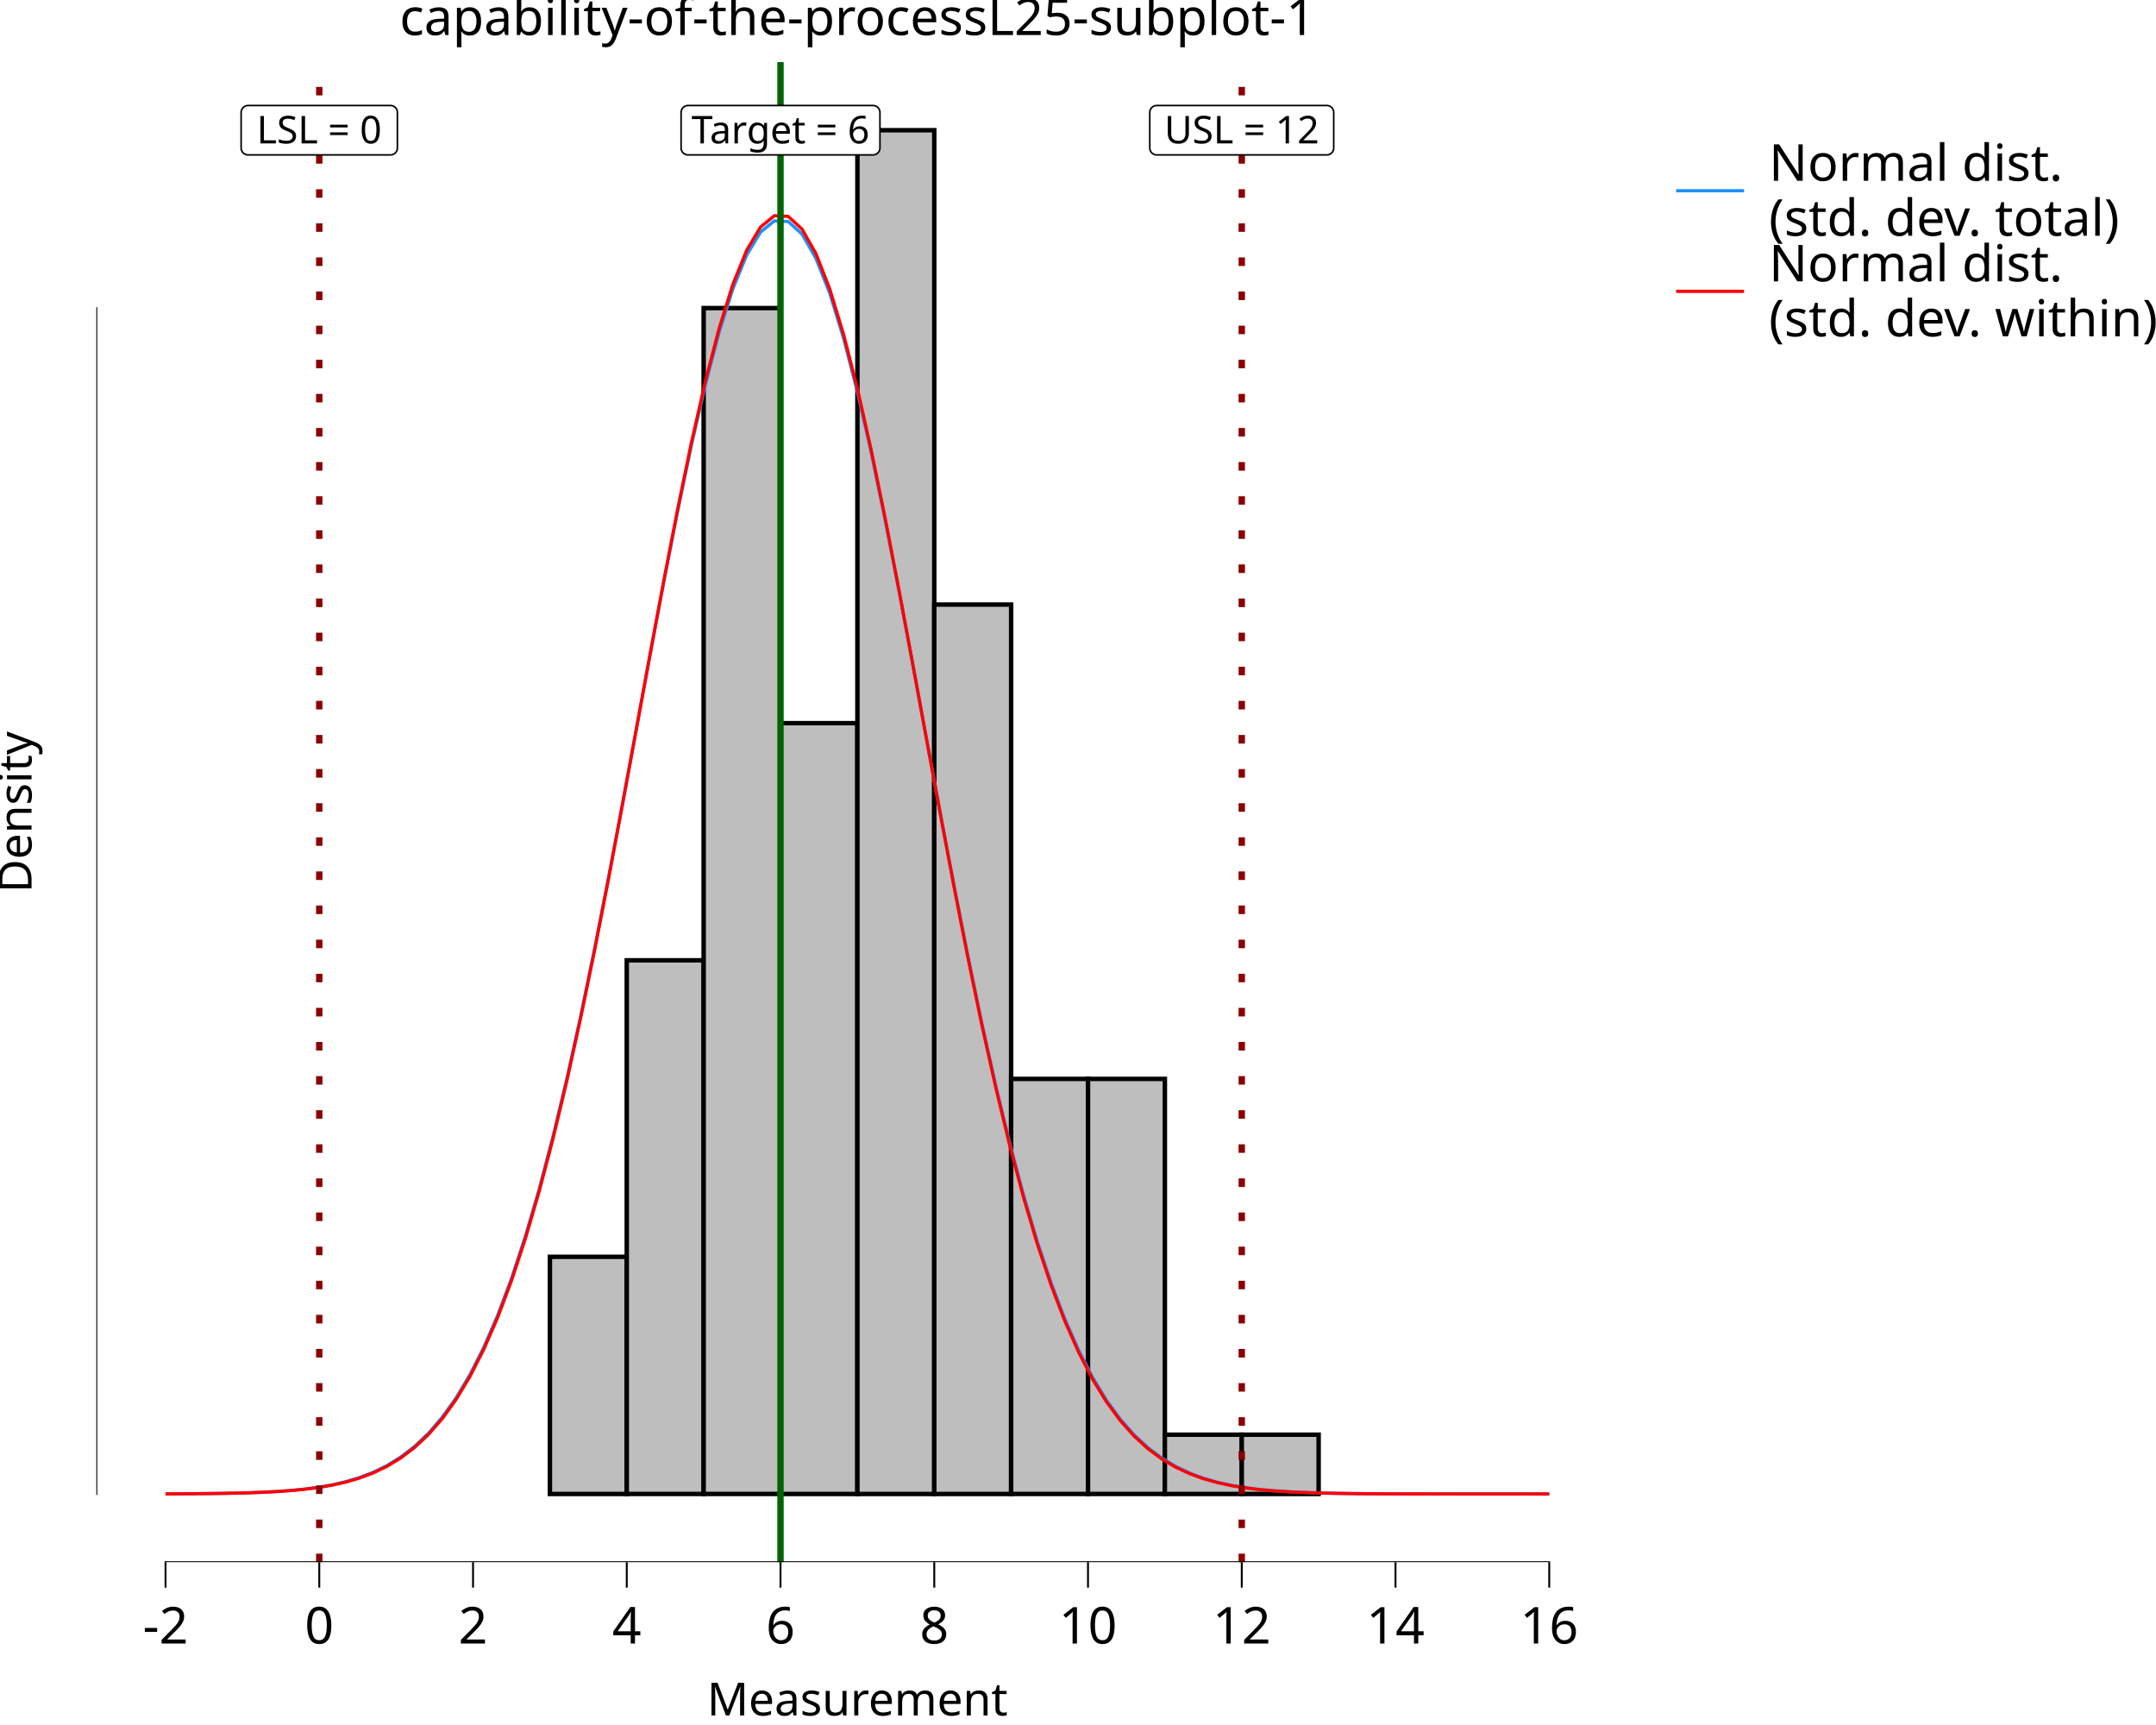
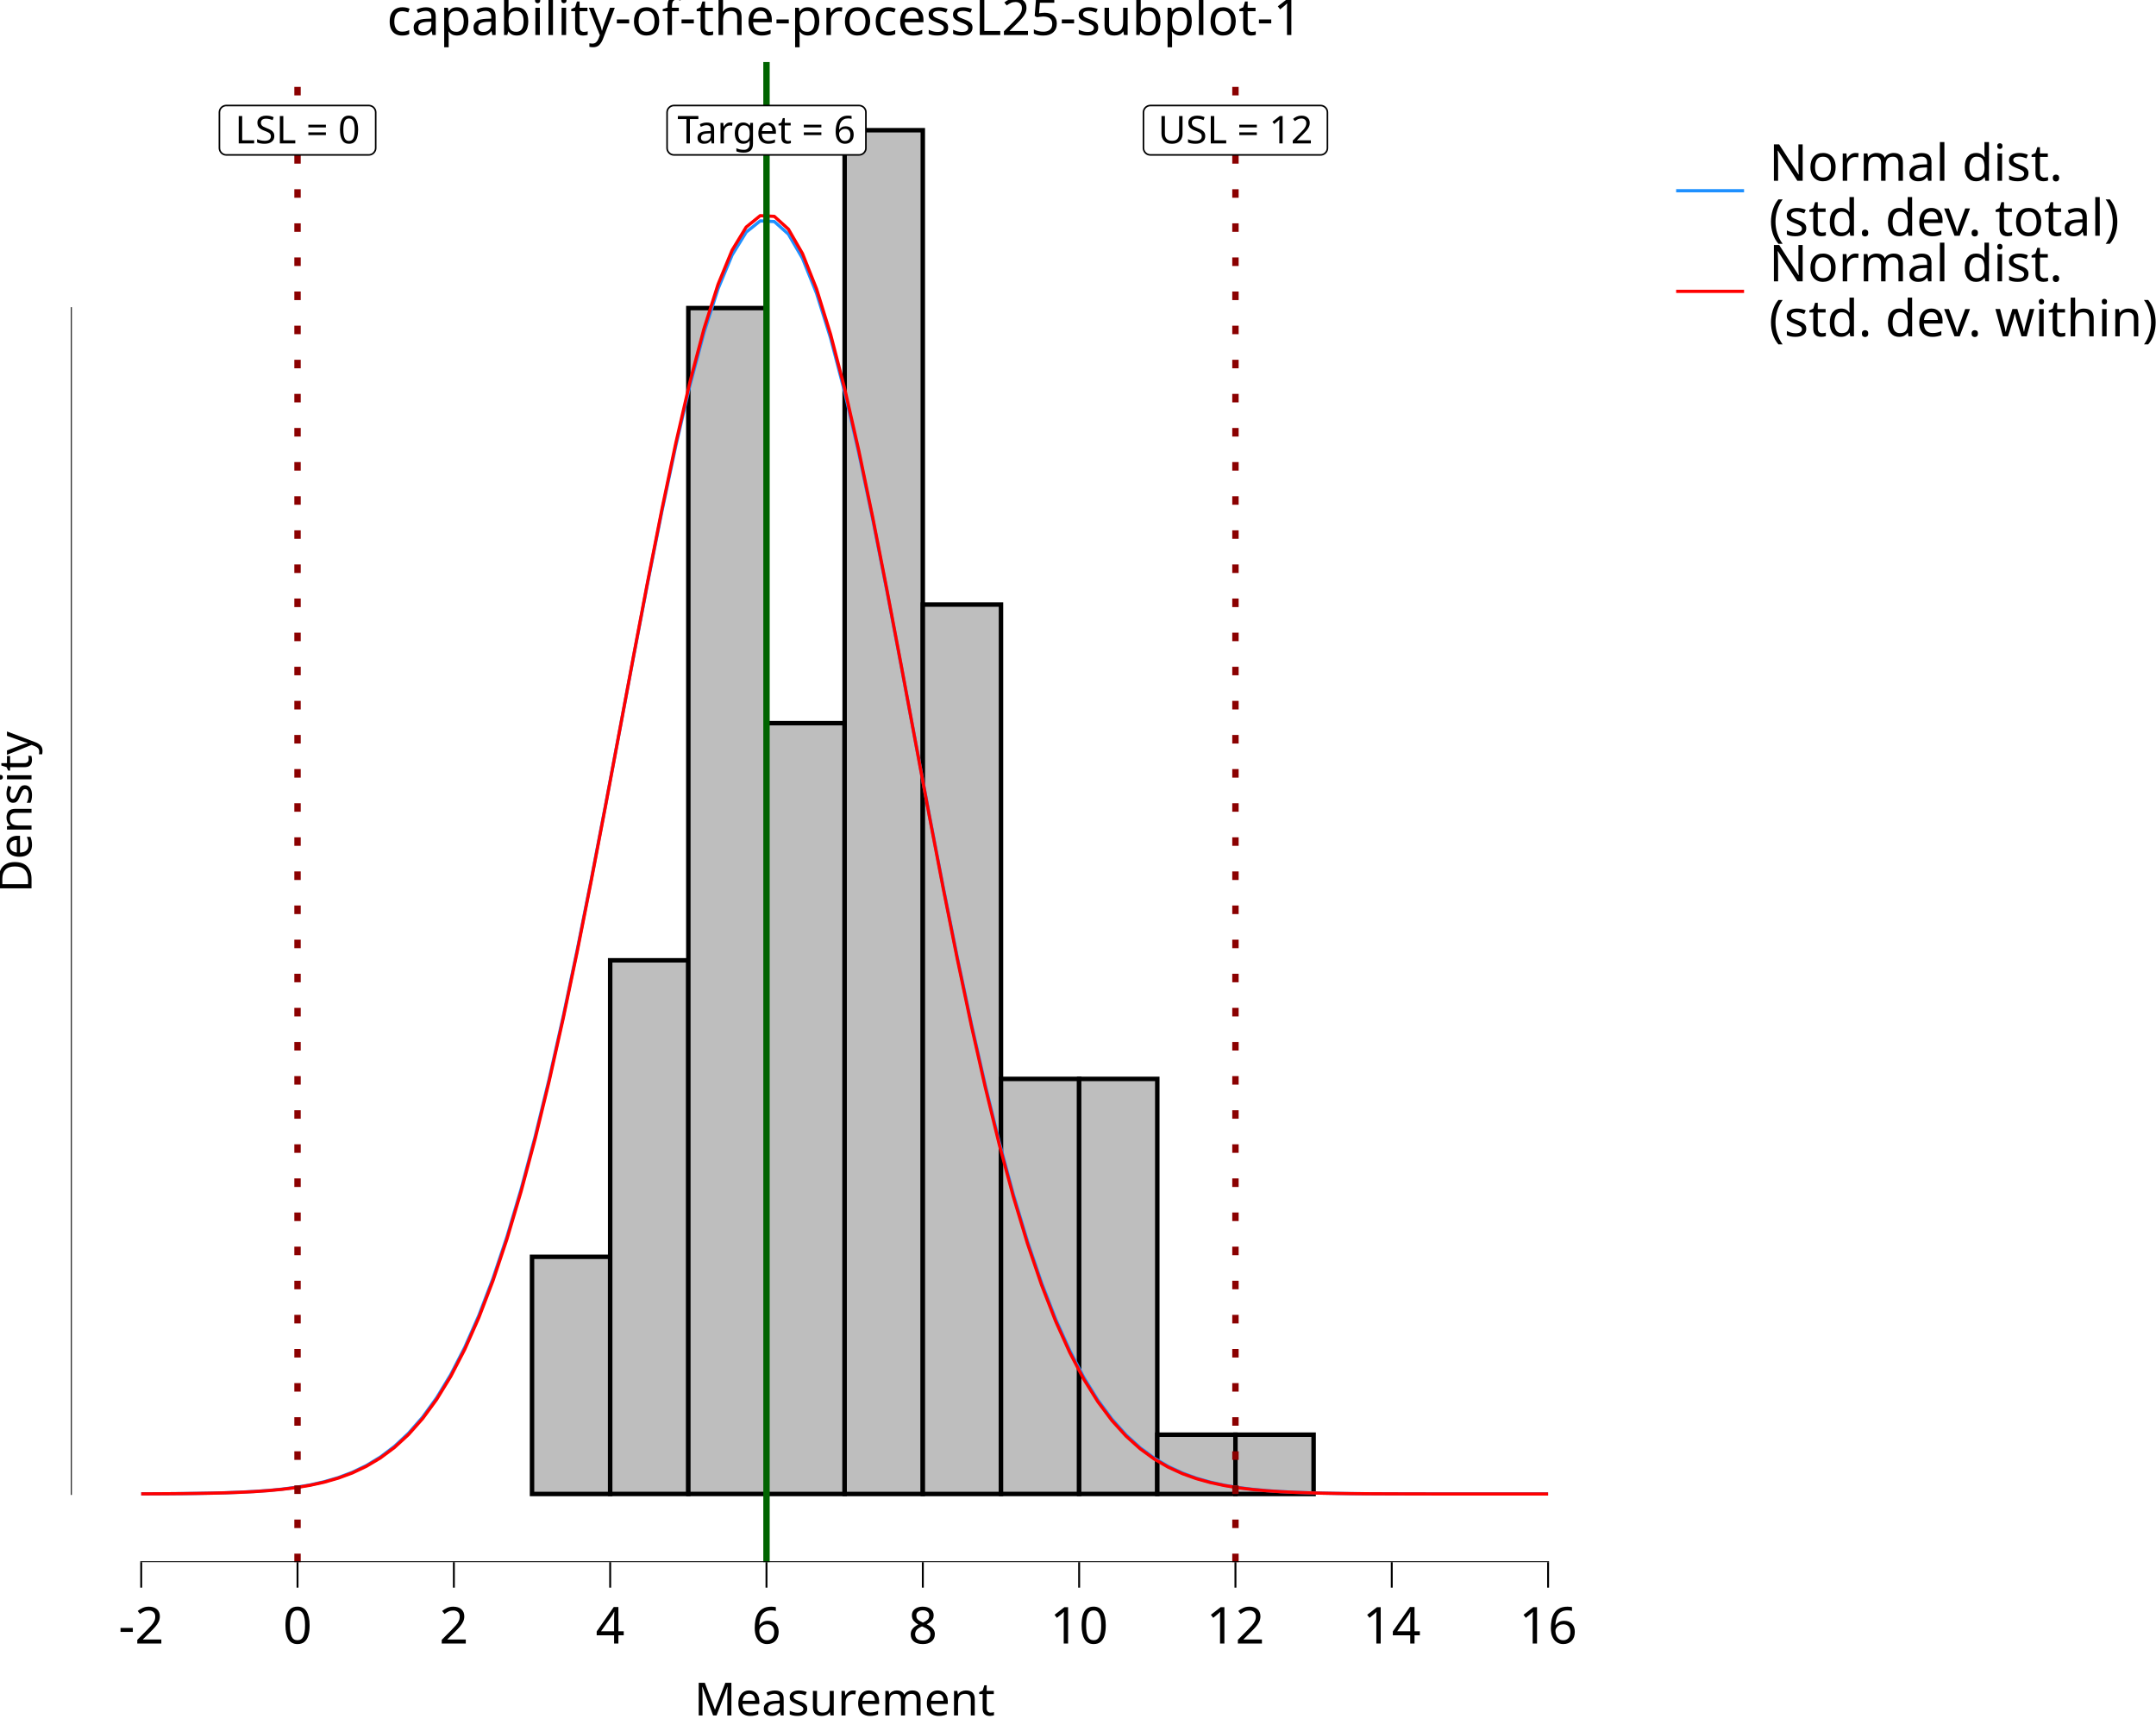
<svg xmlns="http://www.w3.org/2000/svg" class="svglite" data-engine-version="2.0" width="720.00pt" height="576.00pt" viewBox="0 0 720.00 576.00">
  <defs>
    <style type="text/css">
    .svglite line, .svglite polyline, .svglite polygon, .svglite path, .svglite rect, .svglite circle {
      fill: none;
      stroke: #000000;
      stroke-linecap: round;
      stroke-linejoin: round;
      stroke-miterlimit: 10.00;
    }
  </style>
  </defs>
  <rect width="100%" height="100%" style="stroke: none; fill: #FFFFFF;" />
  <defs>
    <clipPath id="cpMC4wMHw3MjAuMDB8MC4wMHw1NzYuMDA=">
      <rect x="0.00" y="0.00" width="720.00" height="576.00" />
    </clipPath>
  </defs>
  <g clip-path="url(#cpMC4wMHw3MjAuMDB8MC4wMHw1NzYuMDA=)">
    <rect x="0.00" y="0.00" width="720.00" height="576.00" style="stroke-width: 10.67; stroke: none;" />
  </g>
  <defs>
-     <clipPath id="cpMzIuMTd8NTQwLjQ4fDIwLjcxfDUyMS42Mw==">
-       <rect x="32.17" y="20.71" width="508.31" height="500.92" />
+     <clipPath id="cpMjMuNjd8NTQwLjQ4fDIwLjcxfDUyMS42Mw==">
+       <rect x="23.67" y="20.71" width="516.81" height="500.92" />
    </clipPath>
  </defs>
-   <g clip-path="url(#cpMzIuMTd8NTQwLjQ4fDIwLjcxfDUyMS42Mw==)">
-     <rect x="32.17" y="20.71" width="508.31" height="500.92" style="stroke-width: 10.67; stroke: none;" />
-     <rect x="55.28" y="498.86" width="25.67" height="0.00" style="stroke-width: 1.49; stroke-linecap: butt; stroke-linejoin: miter; fill: #BEBEBE;" />
-     <rect x="80.95" y="498.86" width="25.67" height="0.00" style="stroke-width: 1.49; stroke-linecap: butt; stroke-linejoin: miter; fill: #BEBEBE;" />
-     <rect x="106.62" y="498.86" width="25.67" height="0.00" style="stroke-width: 1.49; stroke-linecap: butt; stroke-linejoin: miter; fill: #BEBEBE;" />
-     <rect x="132.29" y="498.86" width="25.67" height="0.00" style="stroke-width: 1.49; stroke-linecap: butt; stroke-linejoin: miter; fill: #BEBEBE;" />
-     <rect x="157.97" y="498.86" width="25.67" height="0.00" style="stroke-width: 1.49; stroke-linecap: butt; stroke-linejoin: miter; fill: #BEBEBE;" />
-     <rect x="183.64" y="419.66" width="25.67" height="79.20" style="stroke-width: 1.49; stroke-linecap: butt; stroke-linejoin: miter; fill: #BEBEBE;" />
-     <rect x="209.31" y="320.66" width="25.67" height="178.19" style="stroke-width: 1.49; stroke-linecap: butt; stroke-linejoin: miter; fill: #BEBEBE;" />
-     <rect x="234.98" y="102.87" width="25.67" height="395.98" style="stroke-width: 1.49; stroke-linecap: butt; stroke-linejoin: miter; fill: #BEBEBE;" />
-     <rect x="260.65" y="241.47" width="25.67" height="257.39" style="stroke-width: 1.49; stroke-linecap: butt; stroke-linejoin: miter; fill: #BEBEBE;" />
-     <rect x="286.33" y="43.48" width="25.67" height="455.38" style="stroke-width: 1.49; stroke-linecap: butt; stroke-linejoin: miter; fill: #BEBEBE;" />
-     <rect x="312.00" y="201.87" width="25.67" height="296.99" style="stroke-width: 1.49; stroke-linecap: butt; stroke-linejoin: miter; fill: #BEBEBE;" />
-     <rect x="337.67" y="360.26" width="25.67" height="138.59" style="stroke-width: 1.49; stroke-linecap: butt; stroke-linejoin: miter; fill: #BEBEBE;" />
-     <rect x="363.34" y="360.26" width="25.67" height="138.59" style="stroke-width: 1.49; stroke-linecap: butt; stroke-linejoin: miter; fill: #BEBEBE;" />
-     <rect x="389.01" y="479.06" width="25.67" height="19.80" style="stroke-width: 1.49; stroke-linecap: butt; stroke-linejoin: miter; fill: #BEBEBE;" />
-     <rect x="414.69" y="479.06" width="25.67" height="19.80" style="stroke-width: 1.49; stroke-linecap: butt; stroke-linejoin: miter; fill: #BEBEBE;" />
-     <rect x="440.36" y="498.86" width="25.67" height="0.00" style="stroke-width: 1.49; stroke-linecap: butt; stroke-linejoin: miter; fill: #BEBEBE;" />
-     <rect x="466.03" y="498.86" width="25.67" height="0.00" style="stroke-width: 1.49; stroke-linecap: butt; stroke-linejoin: miter; fill: #BEBEBE;" />
-     <rect x="491.70" y="498.86" width="25.67" height="0.00" style="stroke-width: 1.49; stroke-linecap: butt; stroke-linejoin: miter; fill: #BEBEBE;" />
-     <polyline points="55.28,498.82 59.90,498.80 64.52,498.77 69.14,498.72 73.76,498.66 78.38,498.57 83.00,498.45 87.62,498.27 92.24,498.03 96.87,497.70 101.49,497.25 106.11,496.64 110.73,495.84 115.35,494.78 119.97,493.40 124.59,491.63 129.21,489.37 133.83,486.52 138.45,482.96 143.08,478.57 147.70,473.21 152.32,466.74 156.94,459.01 161.56,449.88 166.18,439.22 170.80,426.91 175.42,412.89 180.04,397.09 184.66,379.51 189.29,360.21 193.91,339.30 198.53,316.94 203.15,293.40 207.77,268.98 212.39,244.07 217.01,219.10 221.63,194.55 226.25,170.95 230.87,148.83 235.50,128.71 240.12,111.09 244.74,96.44 249.36,85.15 253.98,77.51 258.60,73.76 263.22,73.98 267.84,78.17 272.46,86.23 277.08,97.91 281.70,112.91 286.33,130.83 290.95,151.20 295.57,173.51 300.19,197.24 304.81,221.86 309.43,246.85 314.05,271.73 318.67,296.07 323.29,319.49 327.91,341.69 332.54,362.44 337.16,381.55 341.78,398.93 346.40,414.53 351.02,428.36 355.64,440.48 360.26,450.96 364.88,459.93 369.50,467.52 374.12,473.86 378.75,479.11 383.37,483.40 387.99,486.87 392.61,489.65 397.23,491.85 401.85,493.57 406.47,494.91 411.09,495.94 415.71,496.72 420.33,497.30 424.95,497.74 429.58,498.06 434.20,498.29 438.82,498.46 443.44,498.58 448.06,498.67 452.68,498.73 457.30,498.77 461.92,498.80 466.54,498.82 471.16,498.83 475.79,498.84 480.41,498.85 485.03,498.85 489.65,498.85 494.27,498.85 498.89,498.85 503.51,498.86 508.13,498.86 512.75,498.86 517.37,498.86 " style="stroke-width: 1.07; stroke: #1E90FF; stroke-linecap: butt;" />
-     <polyline points="55.28,498.82 59.90,498.80 64.52,498.77 69.14,498.73 73.76,498.67 78.38,498.59 83.00,498.47 87.62,498.30 92.24,498.07 96.87,497.75 101.49,497.31 106.11,496.73 110.73,495.95 115.35,494.92 119.97,493.57 124.59,491.84 129.21,489.62 133.83,486.82 138.45,483.32 143.08,478.99 147.70,473.69 152.32,467.28 156.94,459.61 161.56,450.54 166.18,439.93 170.80,427.66 175.42,413.66 180.04,397.86 184.66,380.27 189.29,360.92 193.91,339.93 198.53,317.47 203.15,293.79 207.77,269.20 212.39,244.10 217.01,218.92 221.63,194.15 226.25,170.31 230.87,147.96 235.50,127.62 240.12,109.81 244.74,94.98 249.36,83.55 253.98,75.83 258.60,72.02 263.22,72.25 267.84,76.50 272.46,84.65 277.08,96.47 281.70,111.65 286.33,129.76 290.95,150.35 295.57,172.90 300.19,196.86 304.81,221.70 309.43,246.90 314.05,271.97 318.67,296.47 323.29,320.03 327.91,342.33 332.54,363.15 337.16,382.31 341.78,399.71 346.40,415.30 351.02,429.11 355.64,441.19 360.26,451.62 364.88,460.53 369.50,468.06 374.12,474.34 378.75,479.52 383.37,483.75 387.99,487.17 392.61,489.90 397.23,492.05 401.85,493.74 406.47,495.04 411.09,496.04 415.71,496.80 420.33,497.37 424.95,497.79 429.58,498.10 434.20,498.32 438.82,498.48 443.44,498.60 448.06,498.68 452.68,498.74 457.30,498.78 461.92,498.80 466.54,498.82 471.16,498.83 475.79,498.84 480.41,498.85 485.03,498.85 489.65,498.85 494.27,498.85 498.89,498.85 503.51,498.86 508.13,498.86 512.75,498.86 517.37,498.86 " style="stroke-width: 1.07; stroke: #FF0000; stroke-linecap: butt;" />
-     <line x1="260.65" y1="521.63" x2="260.65" y2="20.71" style="stroke-width: 2.13; stroke: #006400; stroke-linecap: butt;" />
-     <line x1="106.62" y1="521.63" x2="106.62" y2="20.71" style="stroke-width: 2.13; stroke: #8B0000; stroke-dasharray: 2.85,8.54; stroke-linecap: butt;" />
-     <line x1="414.69" y1="521.63" x2="414.69" y2="20.71" style="stroke-width: 2.13; stroke: #8B0000; stroke-dasharray: 2.85,8.54; stroke-linecap: butt;" />
-     <polygon points="229.76,51.72 291.55,51.72 291.46,51.72 291.83,51.71 292.19,51.63 292.54,51.50 292.86,51.32 293.15,51.08 293.39,50.80 293.59,50.49 293.74,50.15 293.83,49.79 293.86,49.42 293.86,49.42 293.86,37.53 293.86,37.53 293.83,37.17 293.74,36.80 293.59,36.46 293.39,36.15 293.15,35.87 292.86,35.64 292.54,35.45 292.19,35.32 291.83,35.25 291.55,35.23 229.76,35.23 230.03,35.25 229.66,35.23 229.29,35.28 228.94,35.38 228.60,35.54 228.30,35.75 228.03,36.01 227.81,36.30 227.64,36.63 227.52,36.98 227.46,37.35 227.45,37.53 227.45,49.42 227.46,49.23 227.46,49.60 227.52,49.97 227.64,50.32 227.81,50.65 228.03,50.95 228.30,51.20 228.60,51.42 228.94,51.57 229.29,51.68 229.66,51.72 " style="stroke-width: 0.53; fill: #FFFFFF;" />
-     <text x="260.65" y="47.88" text-anchor="middle" style="font-size: 12.80px; font-family: sans;" textLength="58.72px" lengthAdjust="spacingAndGlyphs">Target = 6</text>
-     <polygon points="82.83,51.72 130.41,51.72 130.32,51.72 130.69,51.71 131.05,51.63 131.40,51.50 131.72,51.32 132.01,51.08 132.25,50.80 132.45,50.49 132.60,50.15 132.68,49.79 132.71,49.42 132.71,49.42 132.71,37.53 132.71,37.53 132.68,37.17 132.60,36.80 132.45,36.46 132.25,36.15 132.01,35.87 131.72,35.64 131.40,35.45 131.05,35.32 130.69,35.25 130.41,35.23 82.83,35.23 83.11,35.25 82.74,35.23 82.37,35.28 82.02,35.38 81.68,35.54 81.38,35.75 81.11,36.01 80.89,36.30 80.71,36.63 80.60,36.98 80.54,37.35 80.53,37.53 80.53,49.42 80.54,49.23 80.54,49.60 80.60,49.97 80.71,50.32 80.89,50.65 81.11,50.95 81.38,51.20 81.68,51.42 82.02,51.57 82.37,51.68 82.74,51.72 " style="stroke-width: 0.53; fill: #FFFFFF;" />
-     <text x="106.62" y="47.88" text-anchor="middle" style="font-size: 12.80px; font-family: sans;" textLength="44.50px" lengthAdjust="spacingAndGlyphs">LSL = 0</text>
-     <polygon points="386.27,51.72 443.10,51.72 443.01,51.72 443.38,51.71 443.74,51.63 444.09,51.50 444.41,51.32 444.70,51.08 444.94,50.80 445.14,50.49 445.28,50.15 445.37,49.79 445.40,49.42 445.40,49.42 445.40,37.53 445.40,37.53 445.37,37.17 445.28,36.80 445.14,36.46 444.94,36.15 444.70,35.87 444.41,35.64 444.09,35.45 443.74,35.32 443.38,35.25 443.10,35.23 386.27,35.23 386.55,35.25 386.18,35.23 385.81,35.28 385.46,35.38 385.12,35.54 384.82,35.75 384.55,36.01 384.33,36.30 384.15,36.63 384.04,36.98 383.98,37.35 383.97,37.53 383.97,49.42 383.98,49.23 383.98,49.60 384.04,49.97 384.15,50.32 384.33,50.65 384.55,50.95 384.82,51.20 385.12,51.42 385.46,51.57 385.81,51.68 386.18,51.72 " style="stroke-width: 0.53; fill: #FFFFFF;" />
-     <text x="414.69" y="47.88" text-anchor="middle" style="font-size: 12.80px; font-family: sans;" textLength="53.75px" lengthAdjust="spacingAndGlyphs">USL = 12</text>
-     <line x1="54.96" y1="521.63" x2="517.69" y2="521.63" style="stroke-width: 0.64; stroke-linecap: butt;" />
-     <line x1="32.17" y1="499.18" x2="32.17" y2="102.56" style="stroke-width: 0.64; stroke-linecap: butt;" />
-     <rect x="32.17" y="20.71" width="508.31" height="500.92" style="stroke-width: 0.00; stroke: none;" />
+   <g clip-path="url(#cpMjMuNjd8NTQwLjQ4fDIwLjcxfDUyMS42Mw==)">
+     <rect x="23.67" y="20.71" width="516.81" height="500.92" style="stroke-width: 10.67; stroke: none;" />
+     <rect x="47.16" y="498.86" width="26.10" height="0.00" style="stroke-width: 1.49; stroke-linecap: butt; stroke-linejoin: miter; fill: #BEBEBE;" />
+     <rect x="73.26" y="498.86" width="26.10" height="0.00" style="stroke-width: 1.49; stroke-linecap: butt; stroke-linejoin: miter; fill: #BEBEBE;" />
+     <rect x="99.36" y="498.86" width="26.10" height="0.00" style="stroke-width: 1.49; stroke-linecap: butt; stroke-linejoin: miter; fill: #BEBEBE;" />
+     <rect x="125.46" y="498.86" width="26.10" height="0.00" style="stroke-width: 1.49; stroke-linecap: butt; stroke-linejoin: miter; fill: #BEBEBE;" />
+     <rect x="151.57" y="498.86" width="26.10" height="0.00" style="stroke-width: 1.49; stroke-linecap: butt; stroke-linejoin: miter; fill: #BEBEBE;" />
+     <rect x="177.67" y="419.66" width="26.10" height="79.20" style="stroke-width: 1.49; stroke-linecap: butt; stroke-linejoin: miter; fill: #BEBEBE;" />
+     <rect x="203.77" y="320.66" width="26.10" height="178.19" style="stroke-width: 1.49; stroke-linecap: butt; stroke-linejoin: miter; fill: #BEBEBE;" />
+     <rect x="229.87" y="102.87" width="26.10" height="395.98" style="stroke-width: 1.49; stroke-linecap: butt; stroke-linejoin: miter; fill: #BEBEBE;" />
+     <rect x="255.97" y="241.47" width="26.10" height="257.39" style="stroke-width: 1.49; stroke-linecap: butt; stroke-linejoin: miter; fill: #BEBEBE;" />
+     <rect x="282.07" y="43.48" width="26.10" height="455.38" style="stroke-width: 1.49; stroke-linecap: butt; stroke-linejoin: miter; fill: #BEBEBE;" />
+     <rect x="308.18" y="201.87" width="26.10" height="296.99" style="stroke-width: 1.49; stroke-linecap: butt; stroke-linejoin: miter; fill: #BEBEBE;" />
+     <rect x="334.28" y="360.26" width="26.10" height="138.59" style="stroke-width: 1.49; stroke-linecap: butt; stroke-linejoin: miter; fill: #BEBEBE;" />
+     <rect x="360.38" y="360.26" width="26.10" height="138.59" style="stroke-width: 1.49; stroke-linecap: butt; stroke-linejoin: miter; fill: #BEBEBE;" />
+     <rect x="386.48" y="479.06" width="26.10" height="19.80" style="stroke-width: 1.49; stroke-linecap: butt; stroke-linejoin: miter; fill: #BEBEBE;" />
+     <rect x="412.58" y="479.06" width="26.10" height="19.80" style="stroke-width: 1.49; stroke-linecap: butt; stroke-linejoin: miter; fill: #BEBEBE;" />
+     <rect x="438.68" y="498.86" width="26.10" height="0.00" style="stroke-width: 1.49; stroke-linecap: butt; stroke-linejoin: miter; fill: #BEBEBE;" />
+     <rect x="464.78" y="498.86" width="26.10" height="0.00" style="stroke-width: 1.49; stroke-linecap: butt; stroke-linejoin: miter; fill: #BEBEBE;" />
+     <rect x="490.89" y="498.86" width="26.10" height="0.00" style="stroke-width: 1.49; stroke-linecap: butt; stroke-linejoin: miter; fill: #BEBEBE;" />
+     <polyline points="47.16,498.82 51.86,498.80 56.56,498.77 61.25,498.72 65.95,498.66 70.65,498.57 75.35,498.45 80.05,498.27 84.75,498.03 89.44,497.70 94.14,497.25 98.84,496.64 103.54,495.84 108.24,494.78 112.94,493.40 117.63,491.63 122.33,489.37 127.03,486.52 131.73,482.96 136.43,478.57 141.13,473.21 145.82,466.74 150.52,459.01 155.22,449.88 159.92,439.22 164.62,426.91 169.32,412.89 174.01,397.09 178.71,379.51 183.41,360.21 188.11,339.30 192.81,316.94 197.50,293.40 202.20,268.98 206.90,244.07 211.60,219.10 216.30,194.55 221.00,170.95 225.69,148.83 230.39,128.71 235.09,111.09 239.79,96.44 244.49,85.15 249.19,77.51 253.88,73.76 258.58,73.98 263.28,78.17 267.98,86.23 272.68,97.91 277.38,112.91 282.07,130.83 286.77,151.20 291.47,173.51 296.17,197.24 300.87,221.86 305.57,246.85 310.26,271.73 314.96,296.07 319.66,319.49 324.36,341.69 329.06,362.44 333.75,381.55 338.45,398.93 343.15,414.53 347.85,428.36 352.55,440.48 357.25,450.96 361.94,459.93 366.64,467.52 371.34,473.86 376.04,479.11 380.74,483.40 385.44,486.87 390.13,489.65 394.83,491.85 399.53,493.57 404.23,494.91 408.93,495.94 413.63,496.72 418.32,497.30 423.02,497.74 427.72,498.06 432.42,498.29 437.12,498.46 441.82,498.58 446.51,498.67 451.21,498.73 455.91,498.77 460.61,498.80 465.31,498.82 470.01,498.83 474.70,498.84 479.40,498.85 484.10,498.85 488.80,498.85 493.50,498.85 498.19,498.85 502.89,498.86 507.59,498.86 512.29,498.86 516.99,498.86 " style="stroke-width: 1.07; stroke: #1E90FF; stroke-linecap: butt;" />
+     <polyline points="47.16,498.82 51.86,498.80 56.56,498.77 61.25,498.73 65.95,498.67 70.65,498.59 75.35,498.47 80.05,498.30 84.75,498.07 89.44,497.75 94.14,497.31 98.84,496.73 103.54,495.95 108.24,494.92 112.94,493.57 117.63,491.84 122.33,489.62 127.03,486.82 131.73,483.32 136.43,478.99 141.13,473.69 145.82,467.28 150.52,459.61 155.22,450.54 159.92,439.93 164.62,427.66 169.32,413.66 174.01,397.86 178.71,380.27 183.41,360.92 188.11,339.93 192.81,317.47 197.50,293.79 202.20,269.20 206.90,244.10 211.60,218.92 216.30,194.15 221.00,170.31 225.69,147.96 230.39,127.62 235.09,109.81 239.79,94.98 244.49,83.55 249.19,75.83 253.88,72.02 258.58,72.25 263.28,76.50 267.98,84.65 272.68,96.47 277.38,111.65 282.07,129.76 286.77,150.35 291.47,172.90 296.17,196.86 300.87,221.70 305.57,246.90 310.26,271.97 314.96,296.47 319.66,320.03 324.36,342.33 329.06,363.15 333.75,382.31 338.45,399.71 343.15,415.30 347.85,429.11 352.55,441.19 357.25,451.62 361.94,460.53 366.64,468.06 371.34,474.34 376.04,479.52 380.74,483.75 385.44,487.17 390.13,489.90 394.83,492.05 399.53,493.74 404.23,495.04 408.93,496.04 413.63,496.80 418.32,497.37 423.02,497.79 427.72,498.10 432.42,498.32 437.12,498.48 441.82,498.60 446.51,498.68 451.21,498.74 455.91,498.78 460.61,498.80 465.31,498.82 470.01,498.83 474.70,498.84 479.40,498.85 484.10,498.85 488.80,498.85 493.50,498.85 498.19,498.85 502.89,498.86 507.59,498.86 512.29,498.86 516.99,498.86 " style="stroke-width: 1.07; stroke: #FF0000; stroke-linecap: butt;" />
+     <line x1="255.97" y1="521.63" x2="255.97" y2="20.71" style="stroke-width: 2.13; stroke: #006400; stroke-linecap: butt;" />
+     <line x1="99.36" y1="521.63" x2="99.36" y2="20.71" style="stroke-width: 2.13; stroke: #8B0000; stroke-dasharray: 2.85,8.54; stroke-linecap: butt;" />
+     <line x1="412.58" y1="521.63" x2="412.58" y2="20.71" style="stroke-width: 2.13; stroke: #8B0000; stroke-dasharray: 2.85,8.54; stroke-linecap: butt;" />
+     <polygon points="225.07,51.72 286.87,51.72 286.78,51.72 287.15,51.71 287.51,51.63 287.86,51.50 288.18,51.32 288.47,51.08 288.71,50.80 288.91,50.49 289.06,50.15 289.15,49.79 289.17,49.42 289.17,49.42 289.17,37.53 289.17,37.53 289.15,37.17 289.06,36.80 288.91,36.46 288.71,36.15 288.47,35.87 288.18,35.64 287.86,35.45 287.51,35.32 287.15,35.25 286.87,35.23 225.07,35.23 225.35,35.25 224.98,35.23 224.61,35.28 224.26,35.38 223.92,35.54 223.62,35.75 223.35,36.01 223.13,36.30 222.95,36.63 222.84,36.98 222.78,37.35 222.77,37.53 222.77,49.42 222.78,49.23 222.78,49.60 222.84,49.97 222.95,50.32 223.13,50.65 223.35,50.95 223.62,51.20 223.92,51.42 224.26,51.57 224.61,51.68 224.98,51.72 " style="stroke-width: 0.53; fill: #FFFFFF;" />
+     <text x="255.97" y="47.88" text-anchor="middle" style="font-size: 12.80px; font-family: sans;" textLength="58.72px" lengthAdjust="spacingAndGlyphs">Target = 6</text>
+     <polygon points="75.57,51.72 123.15,51.72 123.06,51.72 123.43,51.71 123.79,51.63 124.14,51.50 124.46,51.32 124.75,51.08 124.99,50.80 125.19,50.49 125.34,50.15 125.43,49.79 125.46,49.42 125.46,49.42 125.46,37.53 125.46,37.53 125.43,37.17 125.34,36.80 125.19,36.46 124.99,36.15 124.75,35.87 124.46,35.64 124.14,35.45 123.79,35.32 123.43,35.25 123.15,35.23 75.57,35.23 75.85,35.25 75.48,35.23 75.11,35.28 74.76,35.38 74.42,35.54 74.12,35.75 73.85,36.01 73.63,36.30 73.45,36.63 73.34,36.98 73.28,37.35 73.27,37.53 73.27,49.42 73.28,49.23 73.28,49.60 73.34,49.97 73.45,50.32 73.63,50.65 73.85,50.95 74.12,51.20 74.42,51.42 74.76,51.57 75.11,51.68 75.48,51.72 " style="stroke-width: 0.53; fill: #FFFFFF;" />
+     <text x="99.36" y="47.88" text-anchor="middle" style="font-size: 12.80px; font-family: sans;" textLength="44.50px" lengthAdjust="spacingAndGlyphs">LSL = 0</text>
+     <polygon points="384.17,51.72 440.99,51.72 440.90,51.72 441.27,51.71 441.64,51.63 441.98,51.50 442.30,51.32 442.59,51.08 442.84,50.80 443.04,50.49 443.18,50.15 443.27,49.79 443.30,49.42 443.30,49.42 443.30,37.53 443.30,37.53 443.27,37.17 443.18,36.80 443.04,36.46 442.84,36.15 442.59,35.87 442.30,35.64 441.98,35.45 441.64,35.32 441.27,35.25 440.99,35.23 384.17,35.23 384.45,35.25 384.08,35.23 383.71,35.28 383.35,35.38 383.02,35.54 382.71,35.75 382.44,36.01 382.22,36.30 382.05,36.63 381.93,36.98 381.87,37.35 381.86,37.53 381.86,49.42 381.87,49.23 381.87,49.60 381.93,49.97 382.05,50.32 382.22,50.65 382.44,50.95 382.71,51.20 383.02,51.42 383.35,51.57 383.71,51.68 384.08,51.72 " style="stroke-width: 0.53; fill: #FFFFFF;" />
+     <text x="412.58" y="47.88" text-anchor="middle" style="font-size: 12.80px; font-family: sans;" textLength="53.75px" lengthAdjust="spacingAndGlyphs">USL = 12</text>
+     <line x1="46.84" y1="521.63" x2="517.31" y2="521.63" style="stroke-width: 0.64; stroke-linecap: butt;" />
+     <line x1="23.67" y1="499.18" x2="23.67" y2="102.56" style="stroke-width: 0.64; stroke-linecap: butt;" />
+     <rect x="23.67" y="20.71" width="516.81" height="500.92" style="stroke-width: 0.00; stroke: none;" />
  </g>
  <g clip-path="url(#cpMC4wMHw3MjAuMDB8MC4wMHw1NzYuMDA=)">
-     <polyline points="32.17,521.63 32.17,20.71 " style="stroke-width: 0.00; stroke: none; stroke-linecap: butt;" />
-     <polyline points="32.17,521.63 540.48,521.63 " style="stroke-width: 0.00; stroke: none; stroke-linecap: butt;" />
-     <polyline points="55.28,530.13 55.28,521.63 " style="stroke-width: 0.64; stroke-linecap: butt;" />
-     <polyline points="106.62,530.13 106.62,521.63 " style="stroke-width: 0.64; stroke-linecap: butt;" />
-     <polyline points="157.97,530.13 157.97,521.63 " style="stroke-width: 0.64; stroke-linecap: butt;" />
-     <polyline points="209.31,530.13 209.31,521.63 " style="stroke-width: 0.64; stroke-linecap: butt;" />
-     <polyline points="260.65,530.13 260.65,521.63 " style="stroke-width: 0.64; stroke-linecap: butt;" />
-     <polyline points="312.00,530.13 312.00,521.63 " style="stroke-width: 0.64; stroke-linecap: butt;" />
-     <polyline points="363.34,530.13 363.34,521.63 " style="stroke-width: 0.64; stroke-linecap: butt;" />
-     <polyline points="414.69,530.13 414.69,521.63 " style="stroke-width: 0.64; stroke-linecap: butt;" />
-     <polyline points="466.03,530.13 466.03,521.63 " style="stroke-width: 0.64; stroke-linecap: butt;" />
-     <polyline points="517.37,530.13 517.37,521.63 " style="stroke-width: 0.64; stroke-linecap: butt;" />
-     <text x="55.28" y="548.80" text-anchor="middle" style="font-size: 17.00px; font-family: sans;" textLength="15.12px" lengthAdjust="spacingAndGlyphs">-2</text>
-     <text x="106.62" y="548.80" text-anchor="middle" style="font-size: 17.00px; font-family: sans;" textLength="9.46px" lengthAdjust="spacingAndGlyphs">0</text>
-     <text x="157.97" y="548.80" text-anchor="middle" style="font-size: 17.00px; font-family: sans;" textLength="9.46px" lengthAdjust="spacingAndGlyphs">2</text>
-     <text x="209.31" y="548.80" text-anchor="middle" style="font-size: 17.00px; font-family: sans;" textLength="9.46px" lengthAdjust="spacingAndGlyphs">4</text>
-     <text x="260.65" y="548.80" text-anchor="middle" style="font-size: 17.00px; font-family: sans;" textLength="9.46px" lengthAdjust="spacingAndGlyphs">6</text>
-     <text x="312.00" y="548.80" text-anchor="middle" style="font-size: 17.00px; font-family: sans;" textLength="9.46px" lengthAdjust="spacingAndGlyphs">8</text>
-     <text x="363.34" y="548.80" text-anchor="middle" style="font-size: 17.00px; font-family: sans;" textLength="18.91px" lengthAdjust="spacingAndGlyphs">10</text>
-     <text x="414.69" y="548.80" text-anchor="middle" style="font-size: 17.00px; font-family: sans;" textLength="18.91px" lengthAdjust="spacingAndGlyphs">12</text>
-     <text x="466.03" y="548.80" text-anchor="middle" style="font-size: 17.00px; font-family: sans;" textLength="18.91px" lengthAdjust="spacingAndGlyphs">14</text>
-     <text x="517.37" y="548.80" text-anchor="middle" style="font-size: 17.00px; font-family: sans;" textLength="18.91px" lengthAdjust="spacingAndGlyphs">16</text>
-     <text x="286.33" y="572.82" text-anchor="middle" style="font-size: 15.30px; font-family: sans;" textLength="93.56px" lengthAdjust="spacingAndGlyphs">Measurement</text>
+     <polyline points="23.67,521.63 23.67,20.71 " style="stroke-width: 0.00; stroke: none; stroke-linecap: butt;" />
+     <polyline points="23.67,521.63 540.48,521.63 " style="stroke-width: 0.00; stroke: none; stroke-linecap: butt;" />
+     <polyline points="47.16,530.13 47.16,521.63 " style="stroke-width: 0.64; stroke-linecap: butt;" />
+     <polyline points="99.36,530.13 99.36,521.63 " style="stroke-width: 0.64; stroke-linecap: butt;" />
+     <polyline points="151.57,530.13 151.57,521.63 " style="stroke-width: 0.64; stroke-linecap: butt;" />
+     <polyline points="203.77,530.13 203.77,521.63 " style="stroke-width: 0.64; stroke-linecap: butt;" />
+     <polyline points="255.97,530.13 255.97,521.63 " style="stroke-width: 0.64; stroke-linecap: butt;" />
+     <polyline points="308.18,530.13 308.18,521.63 " style="stroke-width: 0.64; stroke-linecap: butt;" />
+     <polyline points="360.38,530.13 360.38,521.63 " style="stroke-width: 0.64; stroke-linecap: butt;" />
+     <polyline points="412.58,530.13 412.58,521.63 " style="stroke-width: 0.64; stroke-linecap: butt;" />
+     <polyline points="464.78,530.13 464.78,521.63 " style="stroke-width: 0.64; stroke-linecap: butt;" />
+     <polyline points="516.99,530.13 516.99,521.63 " style="stroke-width: 0.64; stroke-linecap: butt;" />
+     <text x="47.16" y="548.80" text-anchor="middle" style="font-size: 17.00px; font-family: sans;" textLength="15.12px" lengthAdjust="spacingAndGlyphs">-2</text>
+     <text x="99.36" y="548.80" text-anchor="middle" style="font-size: 17.00px; font-family: sans;" textLength="9.46px" lengthAdjust="spacingAndGlyphs">0</text>
+     <text x="151.57" y="548.80" text-anchor="middle" style="font-size: 17.00px; font-family: sans;" textLength="9.46px" lengthAdjust="spacingAndGlyphs">2</text>
+     <text x="203.77" y="548.80" text-anchor="middle" style="font-size: 17.00px; font-family: sans;" textLength="9.46px" lengthAdjust="spacingAndGlyphs">4</text>
+     <text x="255.97" y="548.80" text-anchor="middle" style="font-size: 17.00px; font-family: sans;" textLength="9.46px" lengthAdjust="spacingAndGlyphs">6</text>
+     <text x="308.18" y="548.80" text-anchor="middle" style="font-size: 17.00px; font-family: sans;" textLength="9.46px" lengthAdjust="spacingAndGlyphs">8</text>
+     <text x="360.38" y="548.80" text-anchor="middle" style="font-size: 17.00px; font-family: sans;" textLength="18.91px" lengthAdjust="spacingAndGlyphs">10</text>
+     <text x="412.58" y="548.80" text-anchor="middle" style="font-size: 17.00px; font-family: sans;" textLength="18.91px" lengthAdjust="spacingAndGlyphs">12</text>
+     <text x="464.78" y="548.80" text-anchor="middle" style="font-size: 17.00px; font-family: sans;" textLength="18.91px" lengthAdjust="spacingAndGlyphs">14</text>
+     <text x="516.99" y="548.80" text-anchor="middle" style="font-size: 17.00px; font-family: sans;" textLength="18.91px" lengthAdjust="spacingAndGlyphs">16</text>
+     <text x="282.07" y="572.82" text-anchor="middle" style="font-size: 15.30px; font-family: sans;" textLength="93.56px" lengthAdjust="spacingAndGlyphs">Measurement</text>
    <text transform="translate(10.53,271.17) rotate(-90)" text-anchor="middle" style="font-size: 15.30px; font-family: sans;" textLength="51.03px" lengthAdjust="spacingAndGlyphs">Density</text>
    <rect x="551.44" y="20.71" width="168.56" height="98.84" style="stroke-width: 0.75; stroke: none;" />
    <rect x="551.44" y="20.71" width="168.56" height="98.84" style="stroke-width: 10.67; stroke: none;" />
    <rect x="556.92" y="46.90" width="28.35" height="33.59" style="stroke-width: 10.67; stroke: none;" />
    <line x1="559.75" y1="63.69" x2="582.43" y2="63.69" style="stroke-width: 1.07; stroke: #1E90FF; stroke-linecap: butt;" />
    <rect x="556.92" y="80.48" width="28.35" height="33.59" style="stroke-width: 10.67; stroke: none;" />
    <line x1="559.75" y1="97.28" x2="582.43" y2="97.28" style="stroke-width: 1.07; stroke: #FF0000; stroke-linecap: butt;" />
    <text x="590.74" y="60.36" style="font-size: 17.00px; font-family: sans;" textLength="90.70px" lengthAdjust="spacingAndGlyphs">Normal dist.</text>
    <text x="590.74" y="78.72" style="font-size: 17.00px; font-family: sans;" textLength="112.44px" lengthAdjust="spacingAndGlyphs">(std. dev. total)</text>
    <text x="590.74" y="93.95" style="font-size: 17.00px; font-family: sans;" textLength="90.70px" lengthAdjust="spacingAndGlyphs">Normal dist.</text>
    <text x="590.74" y="112.31" style="font-size: 17.00px; font-family: sans;" textLength="123.78px" lengthAdjust="spacingAndGlyphs">(std. dev. within)</text>
-     <text x="286.33" y="11.70" text-anchor="middle" style="font-size: 17.00px; font-family: sans;" textLength="289.19px" lengthAdjust="spacingAndGlyphs">capability-of-the-processL25-subplot-1</text>
+     <text x="282.07" y="11.70" text-anchor="middle" style="font-size: 17.00px; font-family: sans;" textLength="289.19px" lengthAdjust="spacingAndGlyphs">capability-of-the-processL25-subplot-1</text>
  </g>
</svg>
